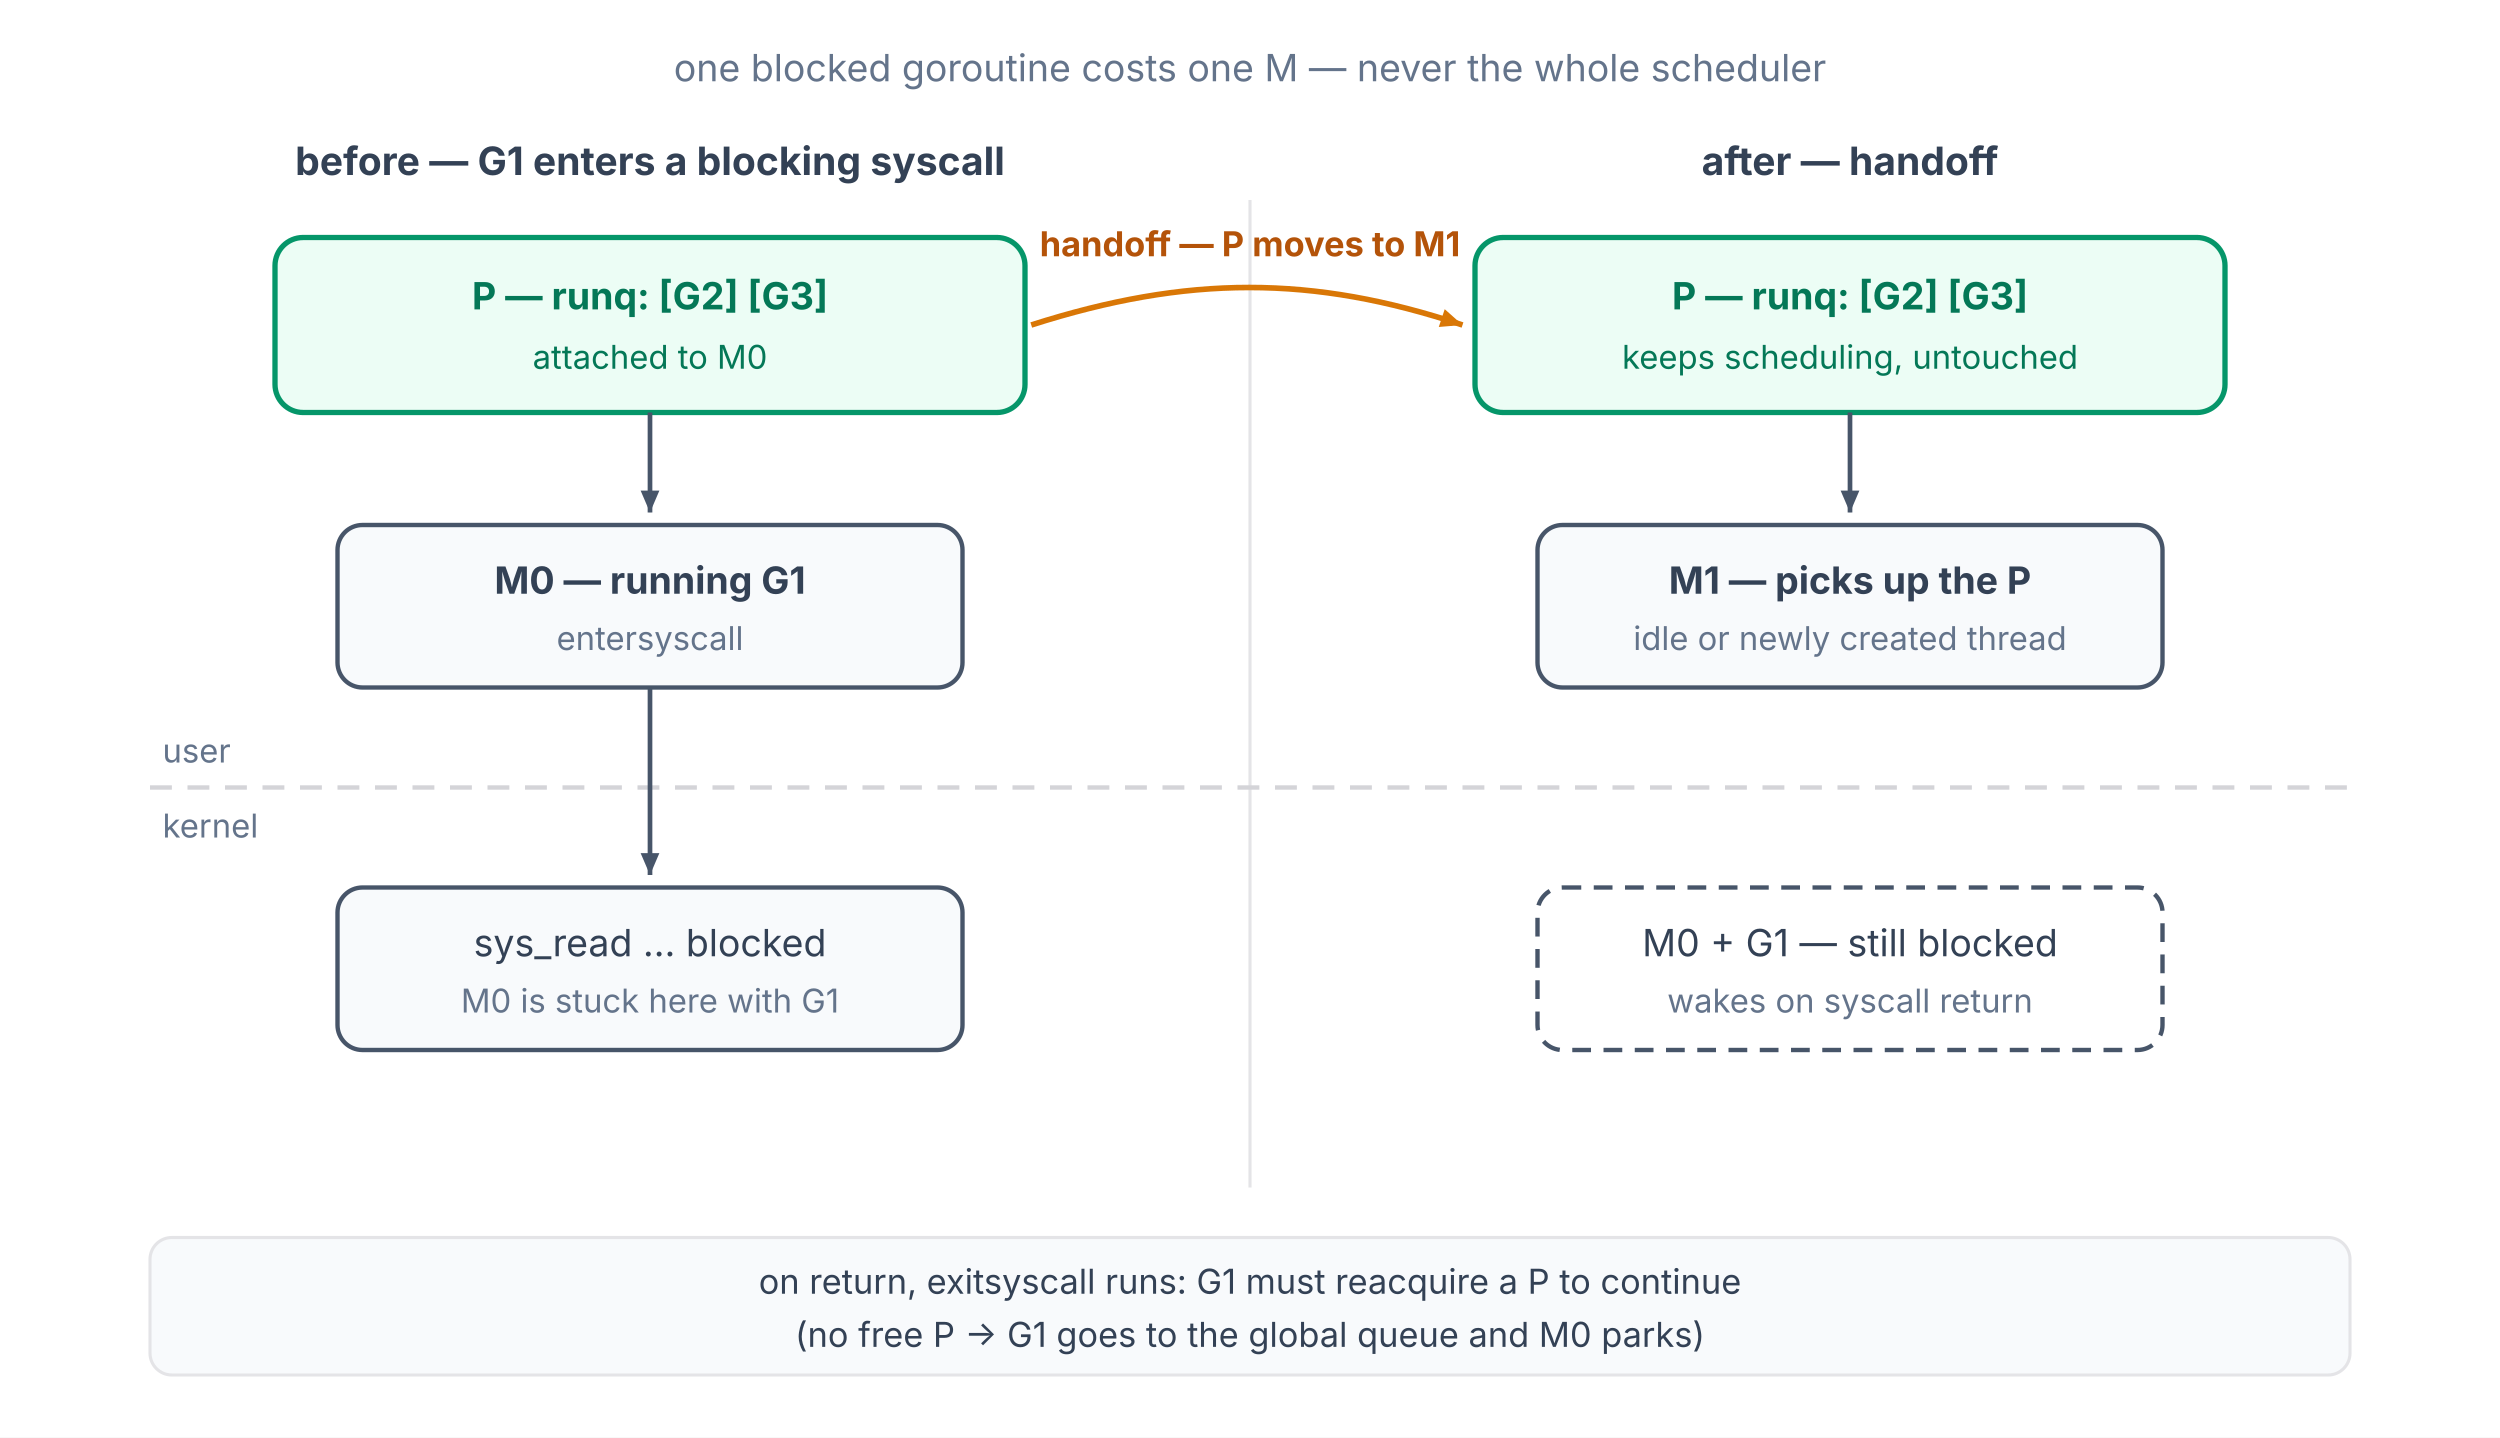
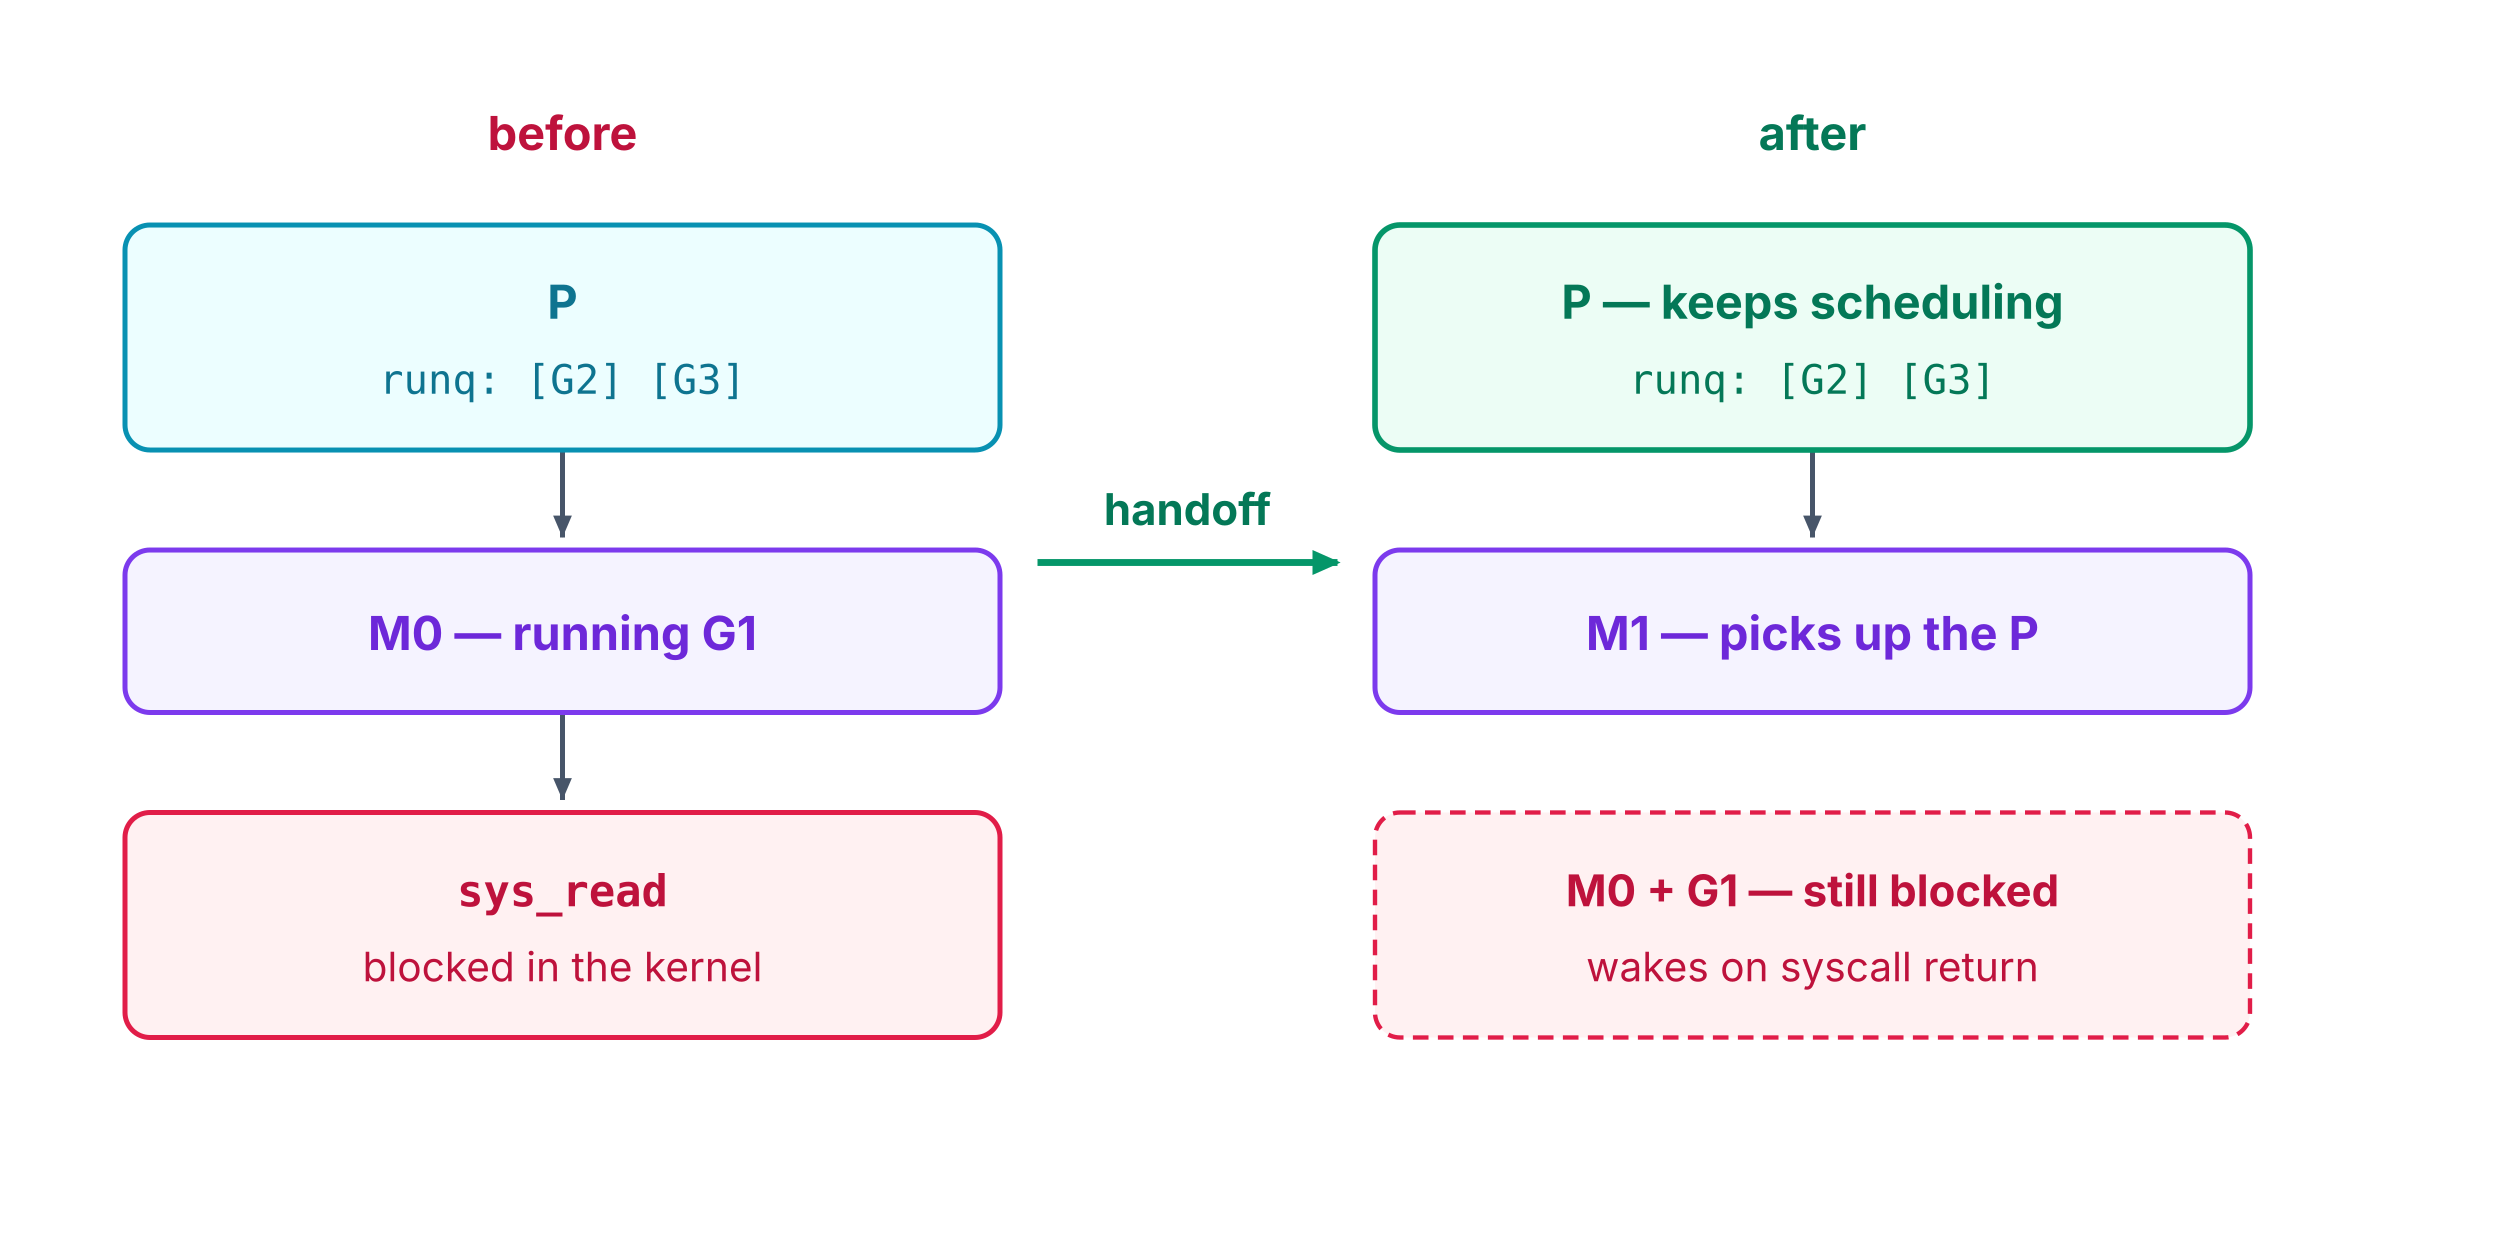
- <svg xmlns="http://www.w3.org/2000/svg" viewBox="0 0 800 460" role="img" aria-labelledby="t5 d5" font-family="Pretendard, ui-sans-serif, system-ui, -apple-system, sans-serif">
+ <svg xmlns="http://www.w3.org/2000/svg" viewBox="0 0 800 400" role="img" aria-labelledby="t5 d5" font-family="Pretendard, ui-sans-serif, system-ui, -apple-system, sans-serif">
  <defs>
    <marker id="m5" markerWidth="10" markerHeight="10" refX="7" refY="3" orient="auto" markerUnits="userSpaceOnUse">
      <path d="M0,0 L7,3 L0,6 Z" fill="#475569" />
    </marker>
-     <marker id="m5a" markerWidth="10" markerHeight="10" refX="7" refY="3" orient="auto" markerUnits="userSpaceOnUse">
-       <path d="M0,0 L7,3 L0,6 Z" fill="#D97706" />
+     <marker id="m5g" markerWidth="12" markerHeight="12" refX="8" refY="4" orient="auto" markerUnits="userSpaceOnUse">
+       <path d="M0,0 L9,4 L0,8 Z" fill="#059669" />
    </marker>
  </defs>
-   <rect x="0" y="0" width="800" height="460" fill="#FFFFFF" />
-   <text x="400" y="26" text-anchor="middle" font-size="12" fill="#64748B">one blocked goroutine costs one M — never the whole scheduler</text>
-   <text x="208" y="56" text-anchor="middle" font-size="12.5" font-weight="700" fill="#334155">before — G1 enters a blocking syscall</text>
-   <text x="592" y="56" text-anchor="middle" font-size="12.5" font-weight="700" fill="#334155">after — handoff</text>
-   <line x1="400" y1="64" x2="400" y2="380" stroke="#E4E4E7" stroke-width="1" />
-   <rect x="88" y="76" width="240" height="56" rx="9" fill="#ECFDF5" stroke="#059669" stroke-width="1.7" />
-   <text x="208" y="99" text-anchor="middle" font-size="12" font-weight="700" fill="#047857">P — runq: [G2] [G3]</text>
-   <text x="208" y="118" text-anchor="middle" font-size="10.5" fill="#047857">attached to M0</text>
-   <line x1="208" y1="132" x2="208" y2="164" stroke="#475569" stroke-width="1.5" marker-end="url(#m5)" />
-   <rect x="108" y="168" width="200" height="52" rx="8" fill="#F8FAFC" stroke="#475569" stroke-width="1.4" />
-   <text x="208" y="190" text-anchor="middle" font-size="12" font-weight="700" fill="#334155">M0 — running G1</text>
-   <text x="208" y="208" text-anchor="middle" font-size="10.5" fill="#64748B">entersyscall</text>
-   <line x1="48" y1="252" x2="752" y2="252" stroke="#D4D4D8" stroke-width="1.4" stroke-dasharray="7 5" />
-   <text x="52" y="244" font-size="10.5" fill="#64748B">user</text>
-   <text x="52" y="268" font-size="10.5" fill="#64748B">kernel</text>
-   <line x1="208" y1="220" x2="208" y2="280" stroke="#475569" stroke-width="1.5" marker-end="url(#m5)" />
-   <rect x="108" y="284" width="200" height="52" rx="8" fill="#F8FAFC" stroke="#475569" stroke-width="1.4" />
-   <text x="208" y="306" text-anchor="middle" font-size="12" fill="#334155">sys_read … blocked</text>
-   <text x="208" y="324" text-anchor="middle" font-size="10.5" fill="#64748B">M0 is stuck here with G1</text>
-   <rect x="472" y="76" width="240" height="56" rx="9" fill="#ECFDF5" stroke="#059669" stroke-width="1.7" />
-   <text x="592" y="99" text-anchor="middle" font-size="12" font-weight="700" fill="#047857">P — runq: [G2] [G3]</text>
-   <text x="592" y="118" text-anchor="middle" font-size="10.5" fill="#047857">keeps scheduling, untouched</text>
-   <path d="M330,104 C380,88 420,88 468,104" fill="none" stroke="#D97706" stroke-width="1.8" marker-end="url(#m5a)" />
-   <text x="400" y="82" text-anchor="middle" font-size="11" font-weight="700" fill="#B45309">handoff — P moves to M1</text>
-   <line x1="592" y1="132" x2="592" y2="164" stroke="#475569" stroke-width="1.5" marker-end="url(#m5)" />
-   <rect x="492" y="168" width="200" height="52" rx="8" fill="#F8FAFC" stroke="#475569" stroke-width="1.4" />
-   <text x="592" y="190" text-anchor="middle" font-size="12" font-weight="700" fill="#334155">M1 — picks up the P</text>
-   <text x="592" y="208" text-anchor="middle" font-size="10.5" fill="#64748B">idle or newly created thread</text>
-   <rect x="492" y="284" width="200" height="52" rx="8" fill="#FFFFFF" stroke="#475569" stroke-width="1.4" stroke-dasharray="6 4" />
-   <text x="592" y="306" text-anchor="middle" font-size="12" fill="#334155">M0 + G1 — still blocked</text>
-   <text x="592" y="324" text-anchor="middle" font-size="10.5" fill="#64748B">wakes on syscall return</text>
-   <rect x="48" y="396" width="704" height="44" rx="7" fill="#F8FAFC" stroke="#E4E4E7" stroke-width="1" />
-   <text x="400" y="414" text-anchor="middle" font-size="11" fill="#334155">on return, exitsyscall runs: G1 must reacquire a P to continue</text>
-   <text x="400" y="431" text-anchor="middle" font-size="11" fill="#334155">(no free P → G1 goes to the global queue and M0 parks)</text>
+   <rect x="0" y="0" width="800" height="400" fill="#FFFFFF" />
+   <line x1="180" y1="144" x2="180" y2="172" stroke="#475569" stroke-width="1.6" marker-end="url(#m5)" />
+   <line x1="180" y1="228" x2="180" y2="256" stroke="#475569" stroke-width="1.6" marker-end="url(#m5)" />
+   <line x1="580" y1="144" x2="580" y2="172" stroke="#475569" stroke-width="1.6" marker-end="url(#m5)" />
+   <line x1="332" y1="180" x2="428" y2="180" stroke="#059669" stroke-width="2.2" marker-end="url(#m5g)" />
+   <text x="380" y="168" text-anchor="middle" font-size="14" font-weight="700" fill="#047857">handoff</text>
+   <text x="180" y="48" text-anchor="middle" font-size="15" font-weight="700" fill="#BE123C">before</text>
+   <text x="580" y="48" text-anchor="middle" font-size="15" font-weight="700" fill="#047857">after</text>
+   <rect x="40" y="72" width="280" height="72" rx="8" fill="#ECFEFF" stroke="#0891B2" stroke-width="1.6" />
+   <text x="180" y="102" text-anchor="middle" font-size="15" font-weight="700" fill="#0E7490">P</text>
+   <text x="180" y="126" text-anchor="middle" font-size="13" fill="#0E7490" font-family="ui-monospace, monospace">runq: [G2] [G3]</text>
+   <rect x="40" y="176" width="280" height="52" rx="8" fill="#F5F3FF" stroke="#7C3AED" stroke-width="1.6" />
+   <text x="180" y="208" text-anchor="middle" font-size="15" font-weight="700" fill="#6D28D9">M0 — running G1</text>
+   <rect x="40" y="260" width="280" height="72" rx="8" fill="#FFF1F2" stroke="#E11D48" stroke-width="1.6" />
+   <text x="180" y="290" text-anchor="middle" font-size="14" font-weight="700" fill="#BE123C" font-family="ui-monospace, monospace">sys_read</text>
+   <text x="180" y="314" text-anchor="middle" font-size="13" fill="#BE123C">blocked in the kernel</text>
+   <rect x="440" y="72" width="280" height="72" rx="8" fill="#ECFDF5" stroke="#059669" stroke-width="1.8" />
+   <text x="580" y="102" text-anchor="middle" font-size="15" font-weight="700" fill="#047857">P — keeps scheduling</text>
+   <text x="580" y="126" text-anchor="middle" font-size="13" fill="#047857" font-family="ui-monospace, monospace">runq: [G2] [G3]</text>
+   <rect x="440" y="176" width="280" height="52" rx="8" fill="#F5F3FF" stroke="#7C3AED" stroke-width="1.6" />
+   <text x="580" y="208" text-anchor="middle" font-size="15" font-weight="700" fill="#6D28D9">M1 — picks up the P</text>
+   <rect x="440" y="260" width="280" height="72" rx="8" fill="#FFF1F2" stroke="#E11D48" stroke-width="1.4" stroke-dasharray="5 3" />
+   <text x="580" y="290" text-anchor="middle" font-size="14" font-weight="700" fill="#BE123C">M0 + G1 — still blocked</text>
+   <text x="580" y="314" text-anchor="middle" font-size="13" fill="#BE123C">wakes on syscall return</text>
</svg>
